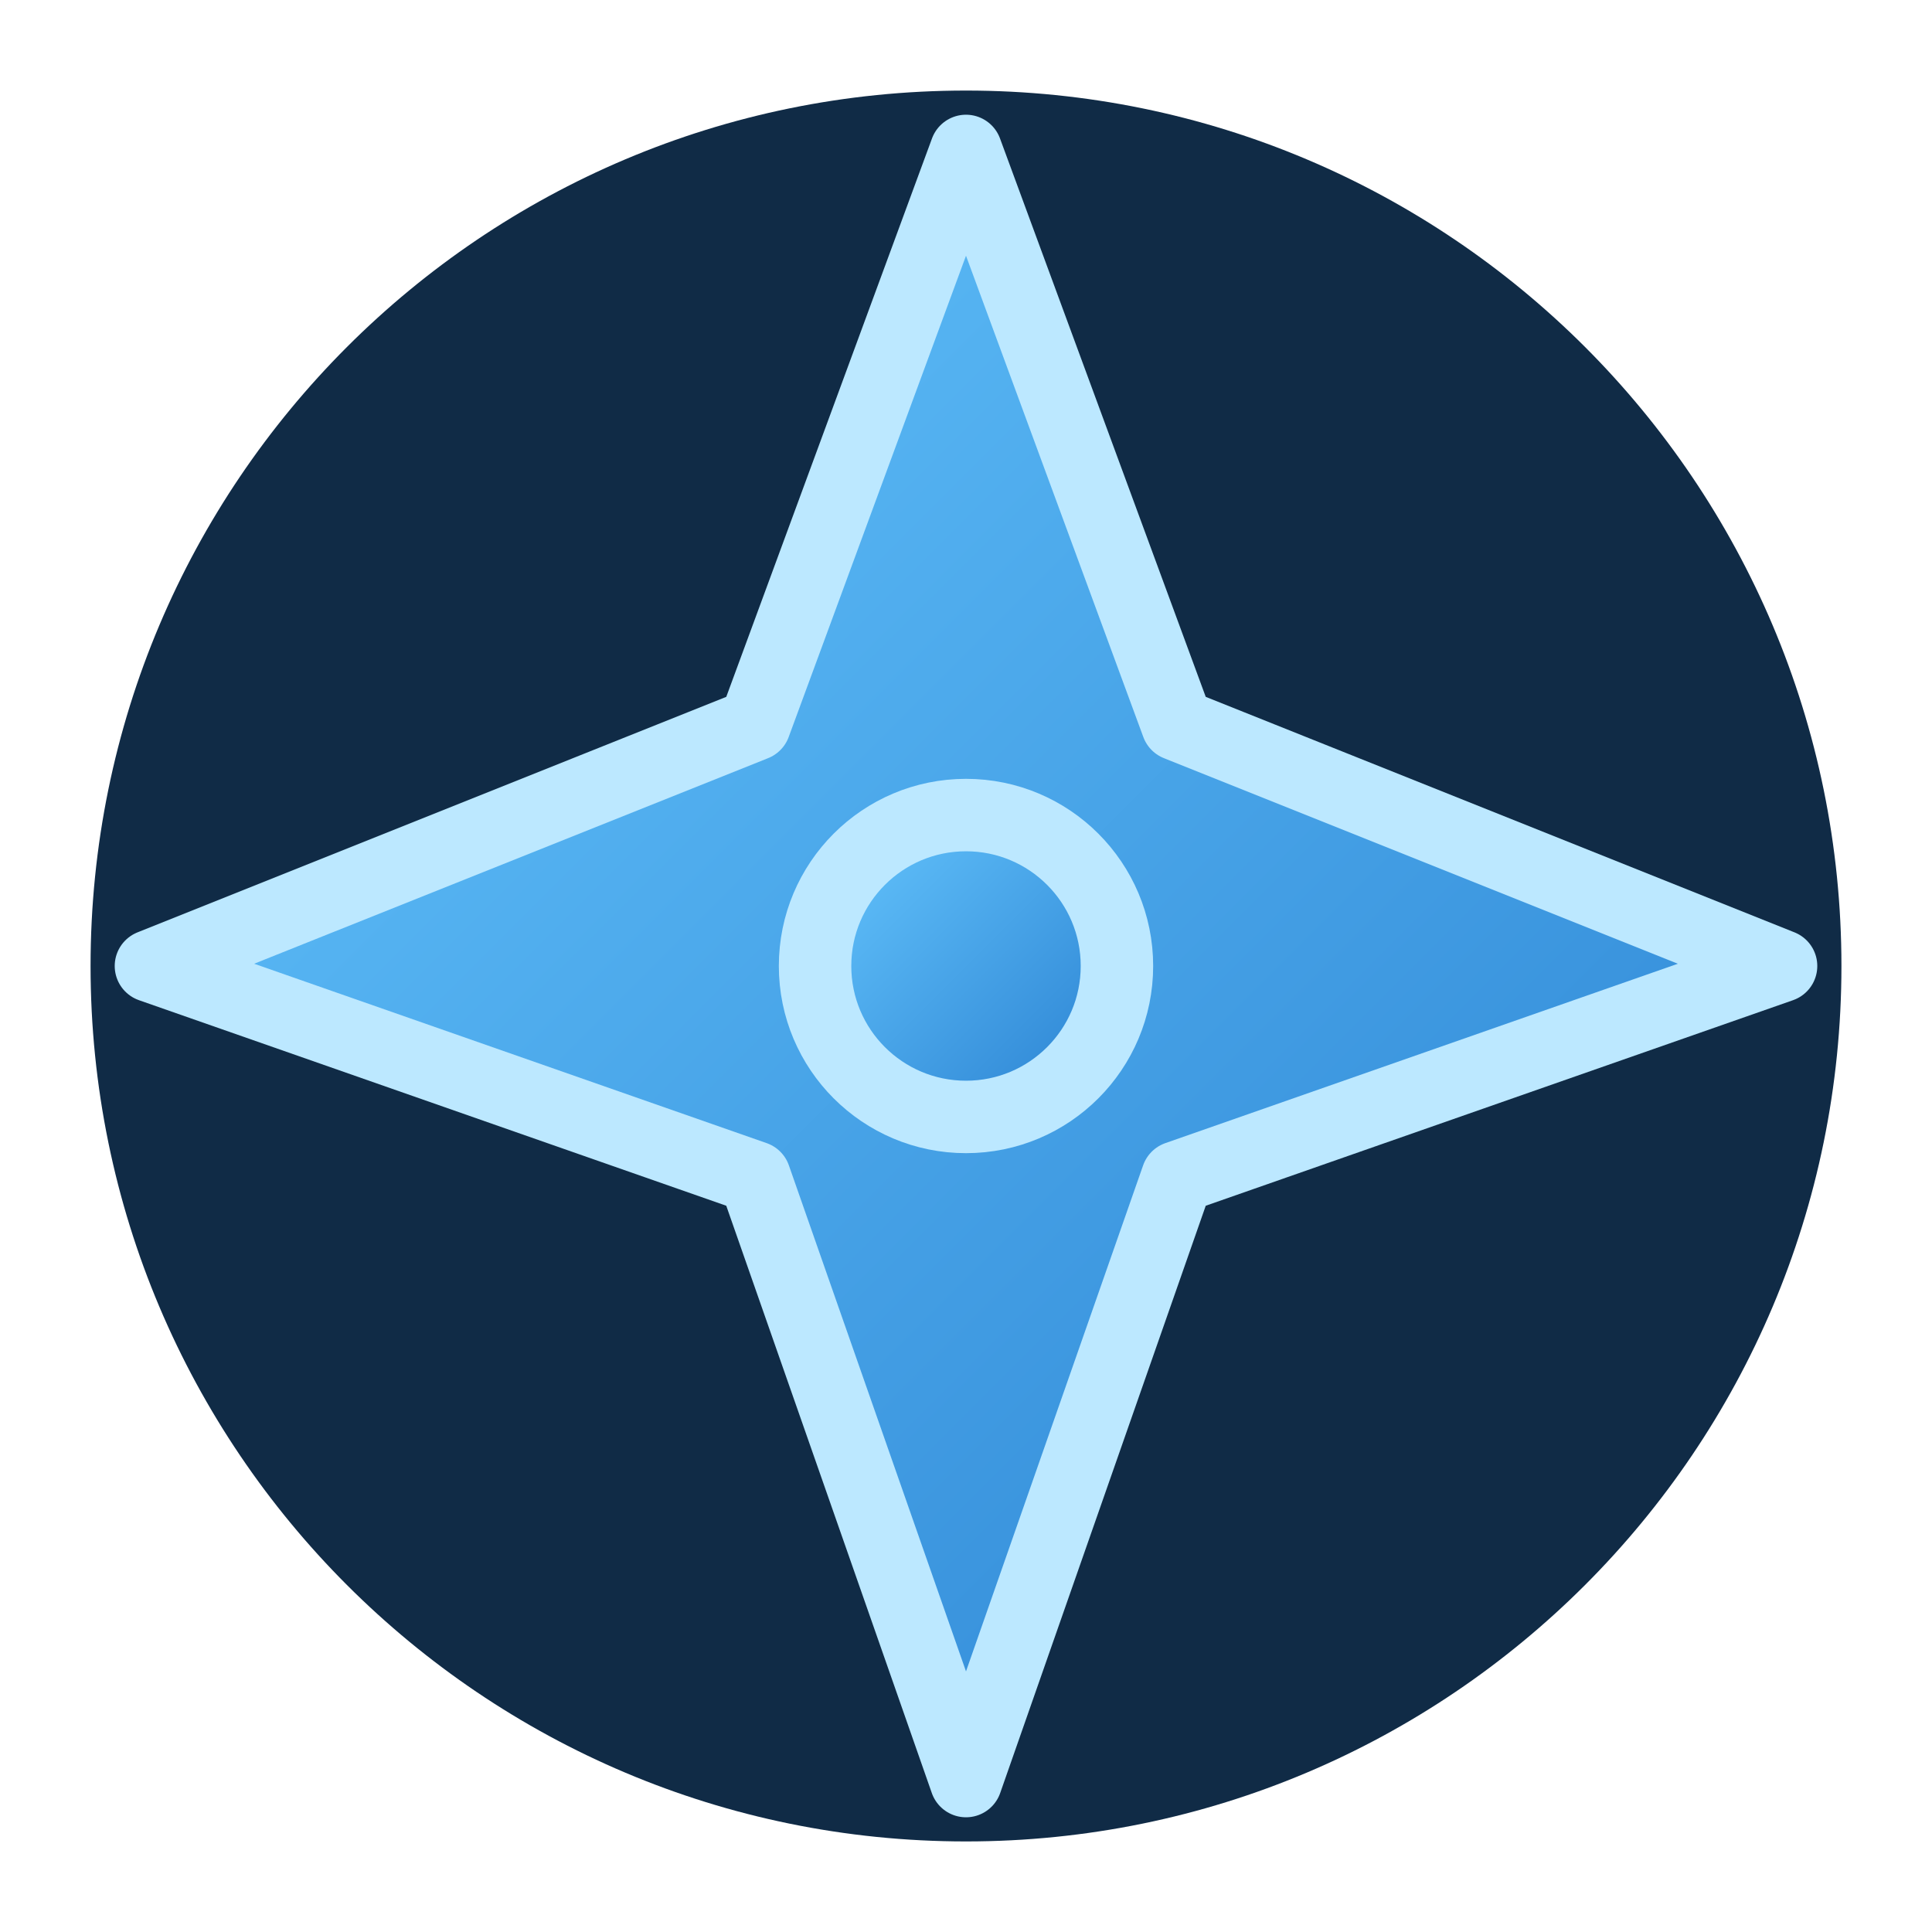
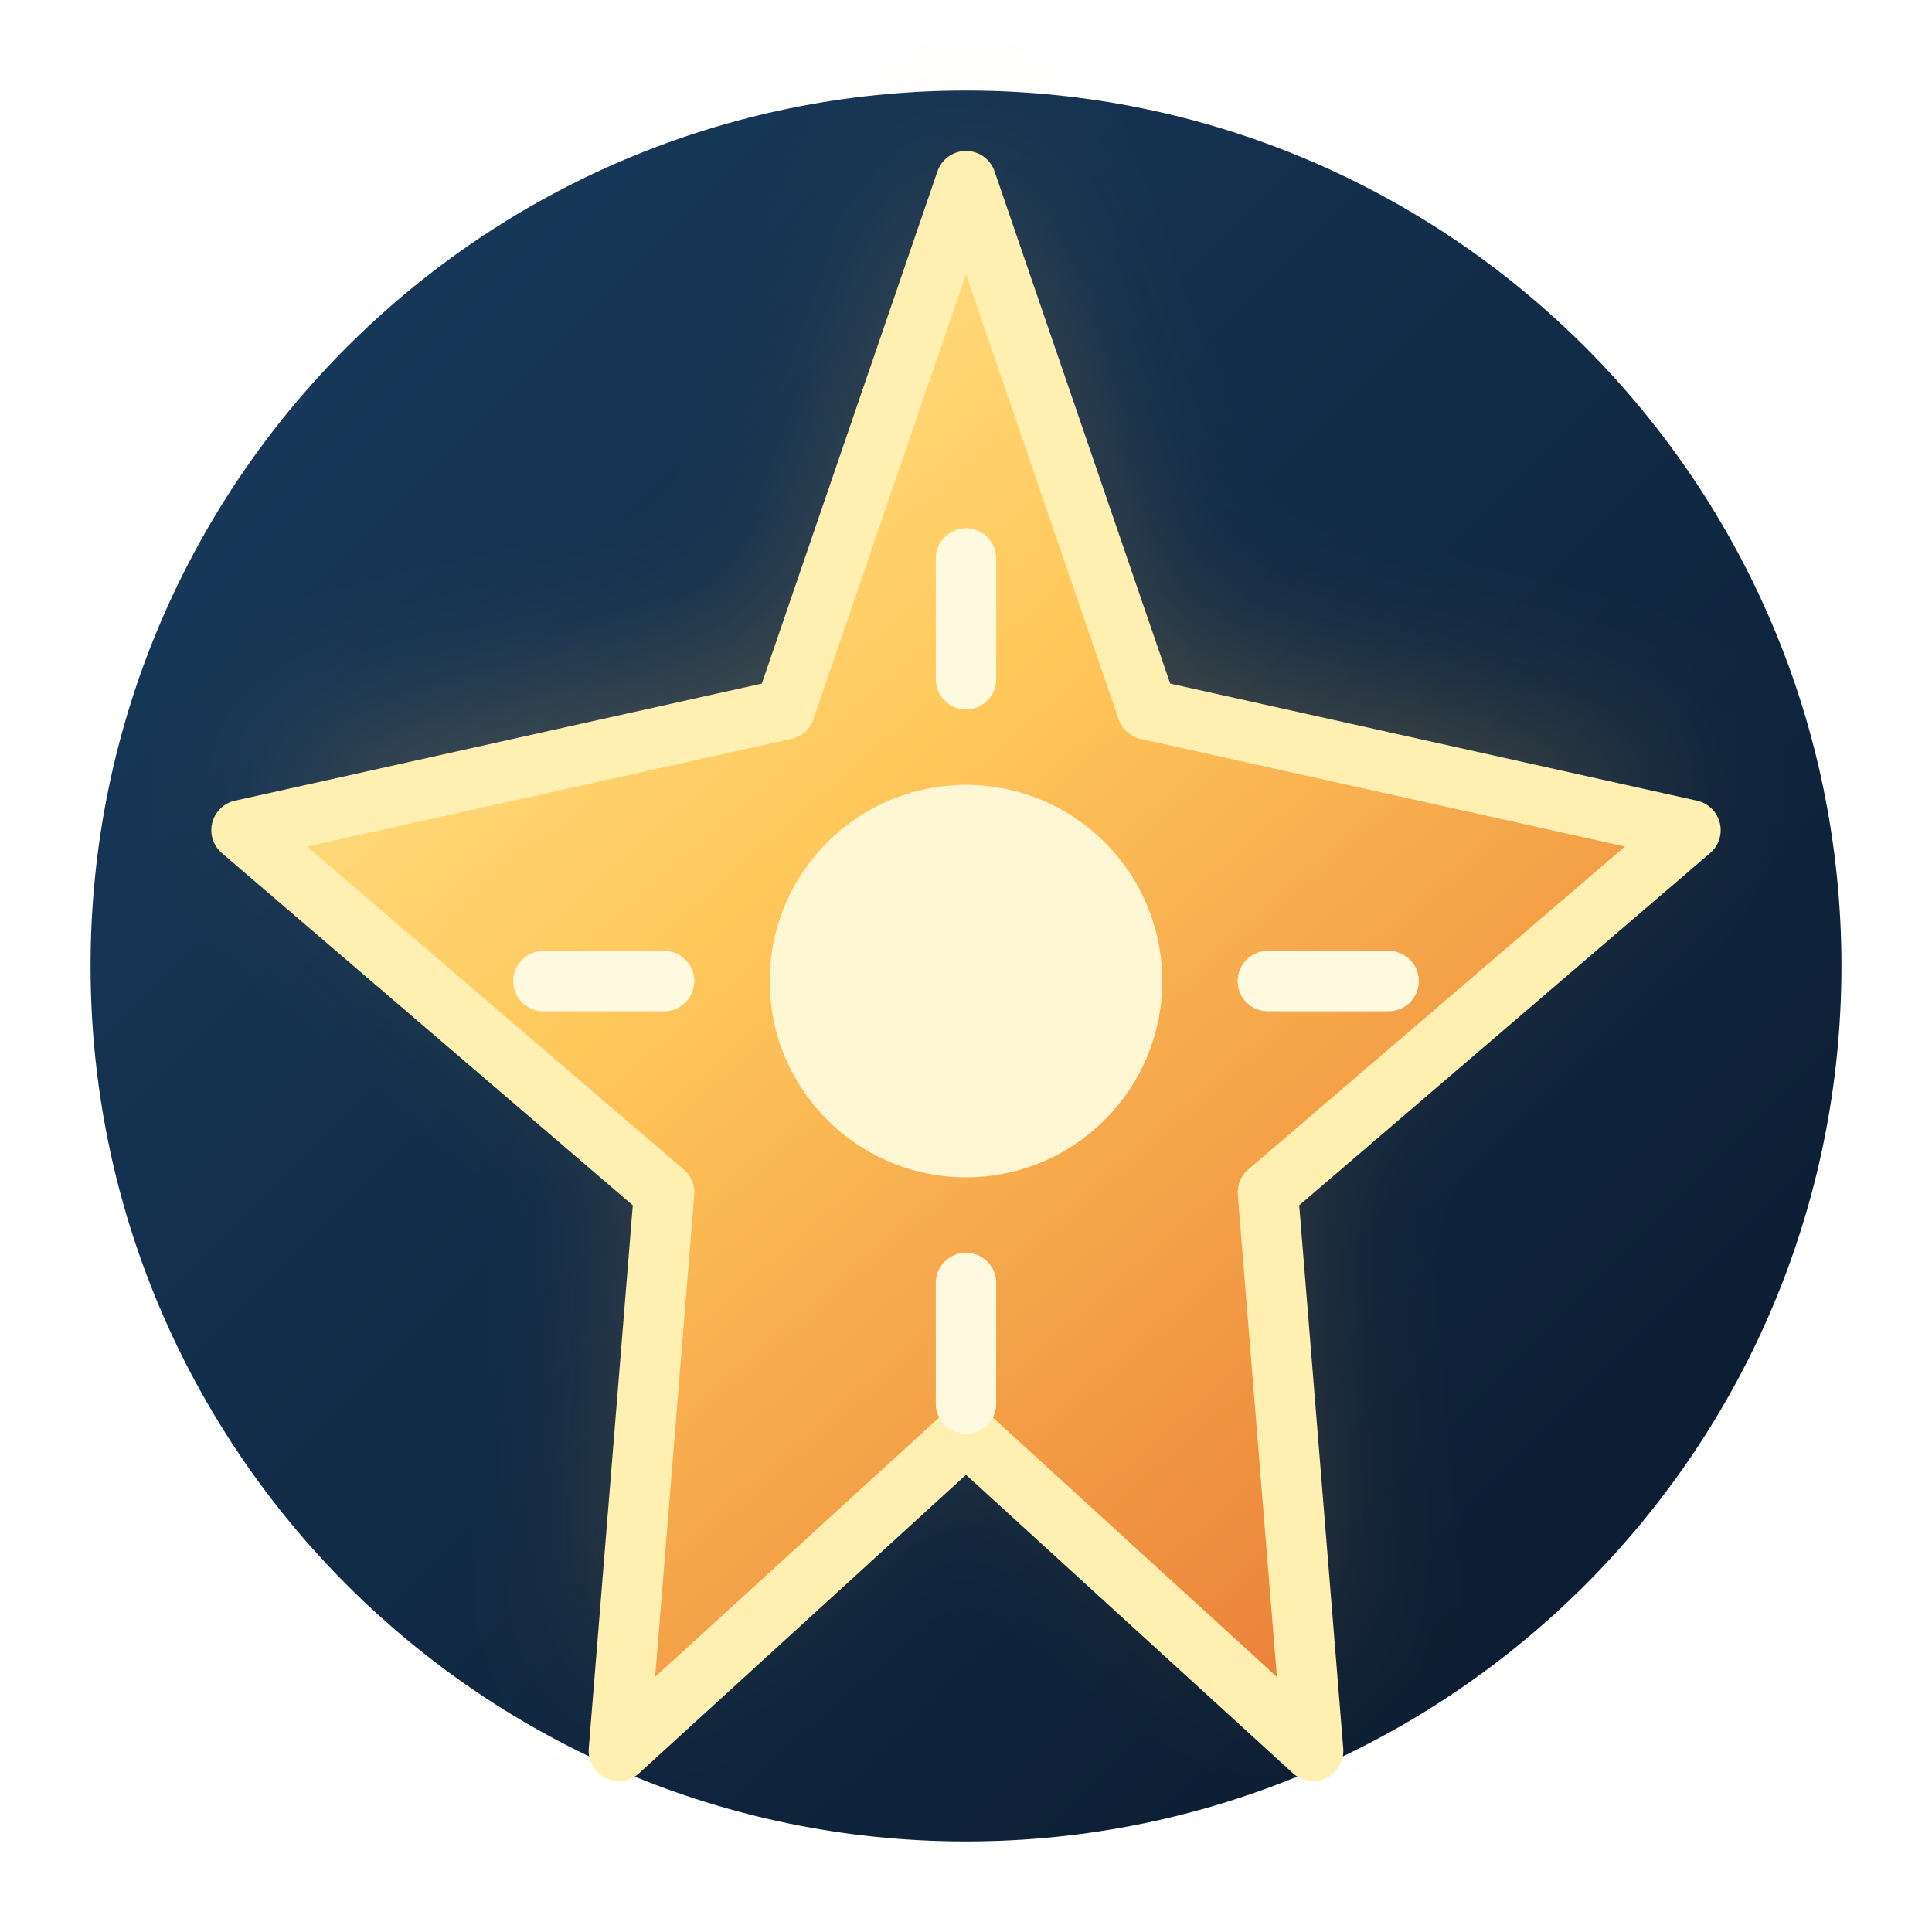
- <svg xmlns="http://www.w3.org/2000/svg" viewBox="0 0 64 64">
+ <svg xmlns="http://www.w3.org/2000/svg" viewBox="0 0 128 128">
  <defs>
-     <linearGradient id="g" x1="0" y1="0" x2="1" y2="1">
-       <stop stop-color="#67c8ff" />
-       <stop offset="1" stop-color="#287fd0" />
+     <linearGradient id="bg" x2="1" y2="1">
+       <stop stop-color="#193d60" />
+       <stop offset="1" stop-color="#0a182b" />
    </linearGradient>
+     <linearGradient id="gold" x2=".8" y2="1">
+       <stop stop-color="#fff1a8" />
+       <stop offset=".45" stop-color="#ffc85b" />
+       <stop offset="1" stop-color="#e87835" />
+     </linearGradient>
+     <filter id="glow">
+       <feGaussianBlur stdDeviation="5" />
+     </filter>
  </defs>
-   <circle cx="32" cy="32" r="29" fill="#102b46" />
-   <g fill="url(#g)" stroke="#bce8ff" stroke-width="2.4" stroke-linecap="round" stroke-linejoin="round">
-     <path d="m32 5 7 19 20 8-20 7-7 20-7-20-20-7 20-8z" />
-     <circle cx="32" cy="32" r="5" />
-   </g>
+   <circle cx="64" cy="64" r="58" fill="url(#bg)" />
+   <path d="M64 9 76 43l35 8-27 24 3 36-23-20-23 20 3-36-27-24 35-8z" fill="#ffb947" opacity=".22" filter="url(#glow)" />
+   <path d="m64 12 12 35 36 8-28 24 3 37-23-21-23 21 3-37-28-24 36-8z" fill="url(#gold)" stroke="#fff0b1" stroke-width="4" stroke-linejoin="round" />
+   <circle cx="64" cy="65" r="13" fill="#fff7d4" />
+   <path d="M64 45v-8m0 56v-8M44 65h-8m56 0h-8" stroke="#fff9df" stroke-width="4" stroke-linecap="round" />
</svg>
